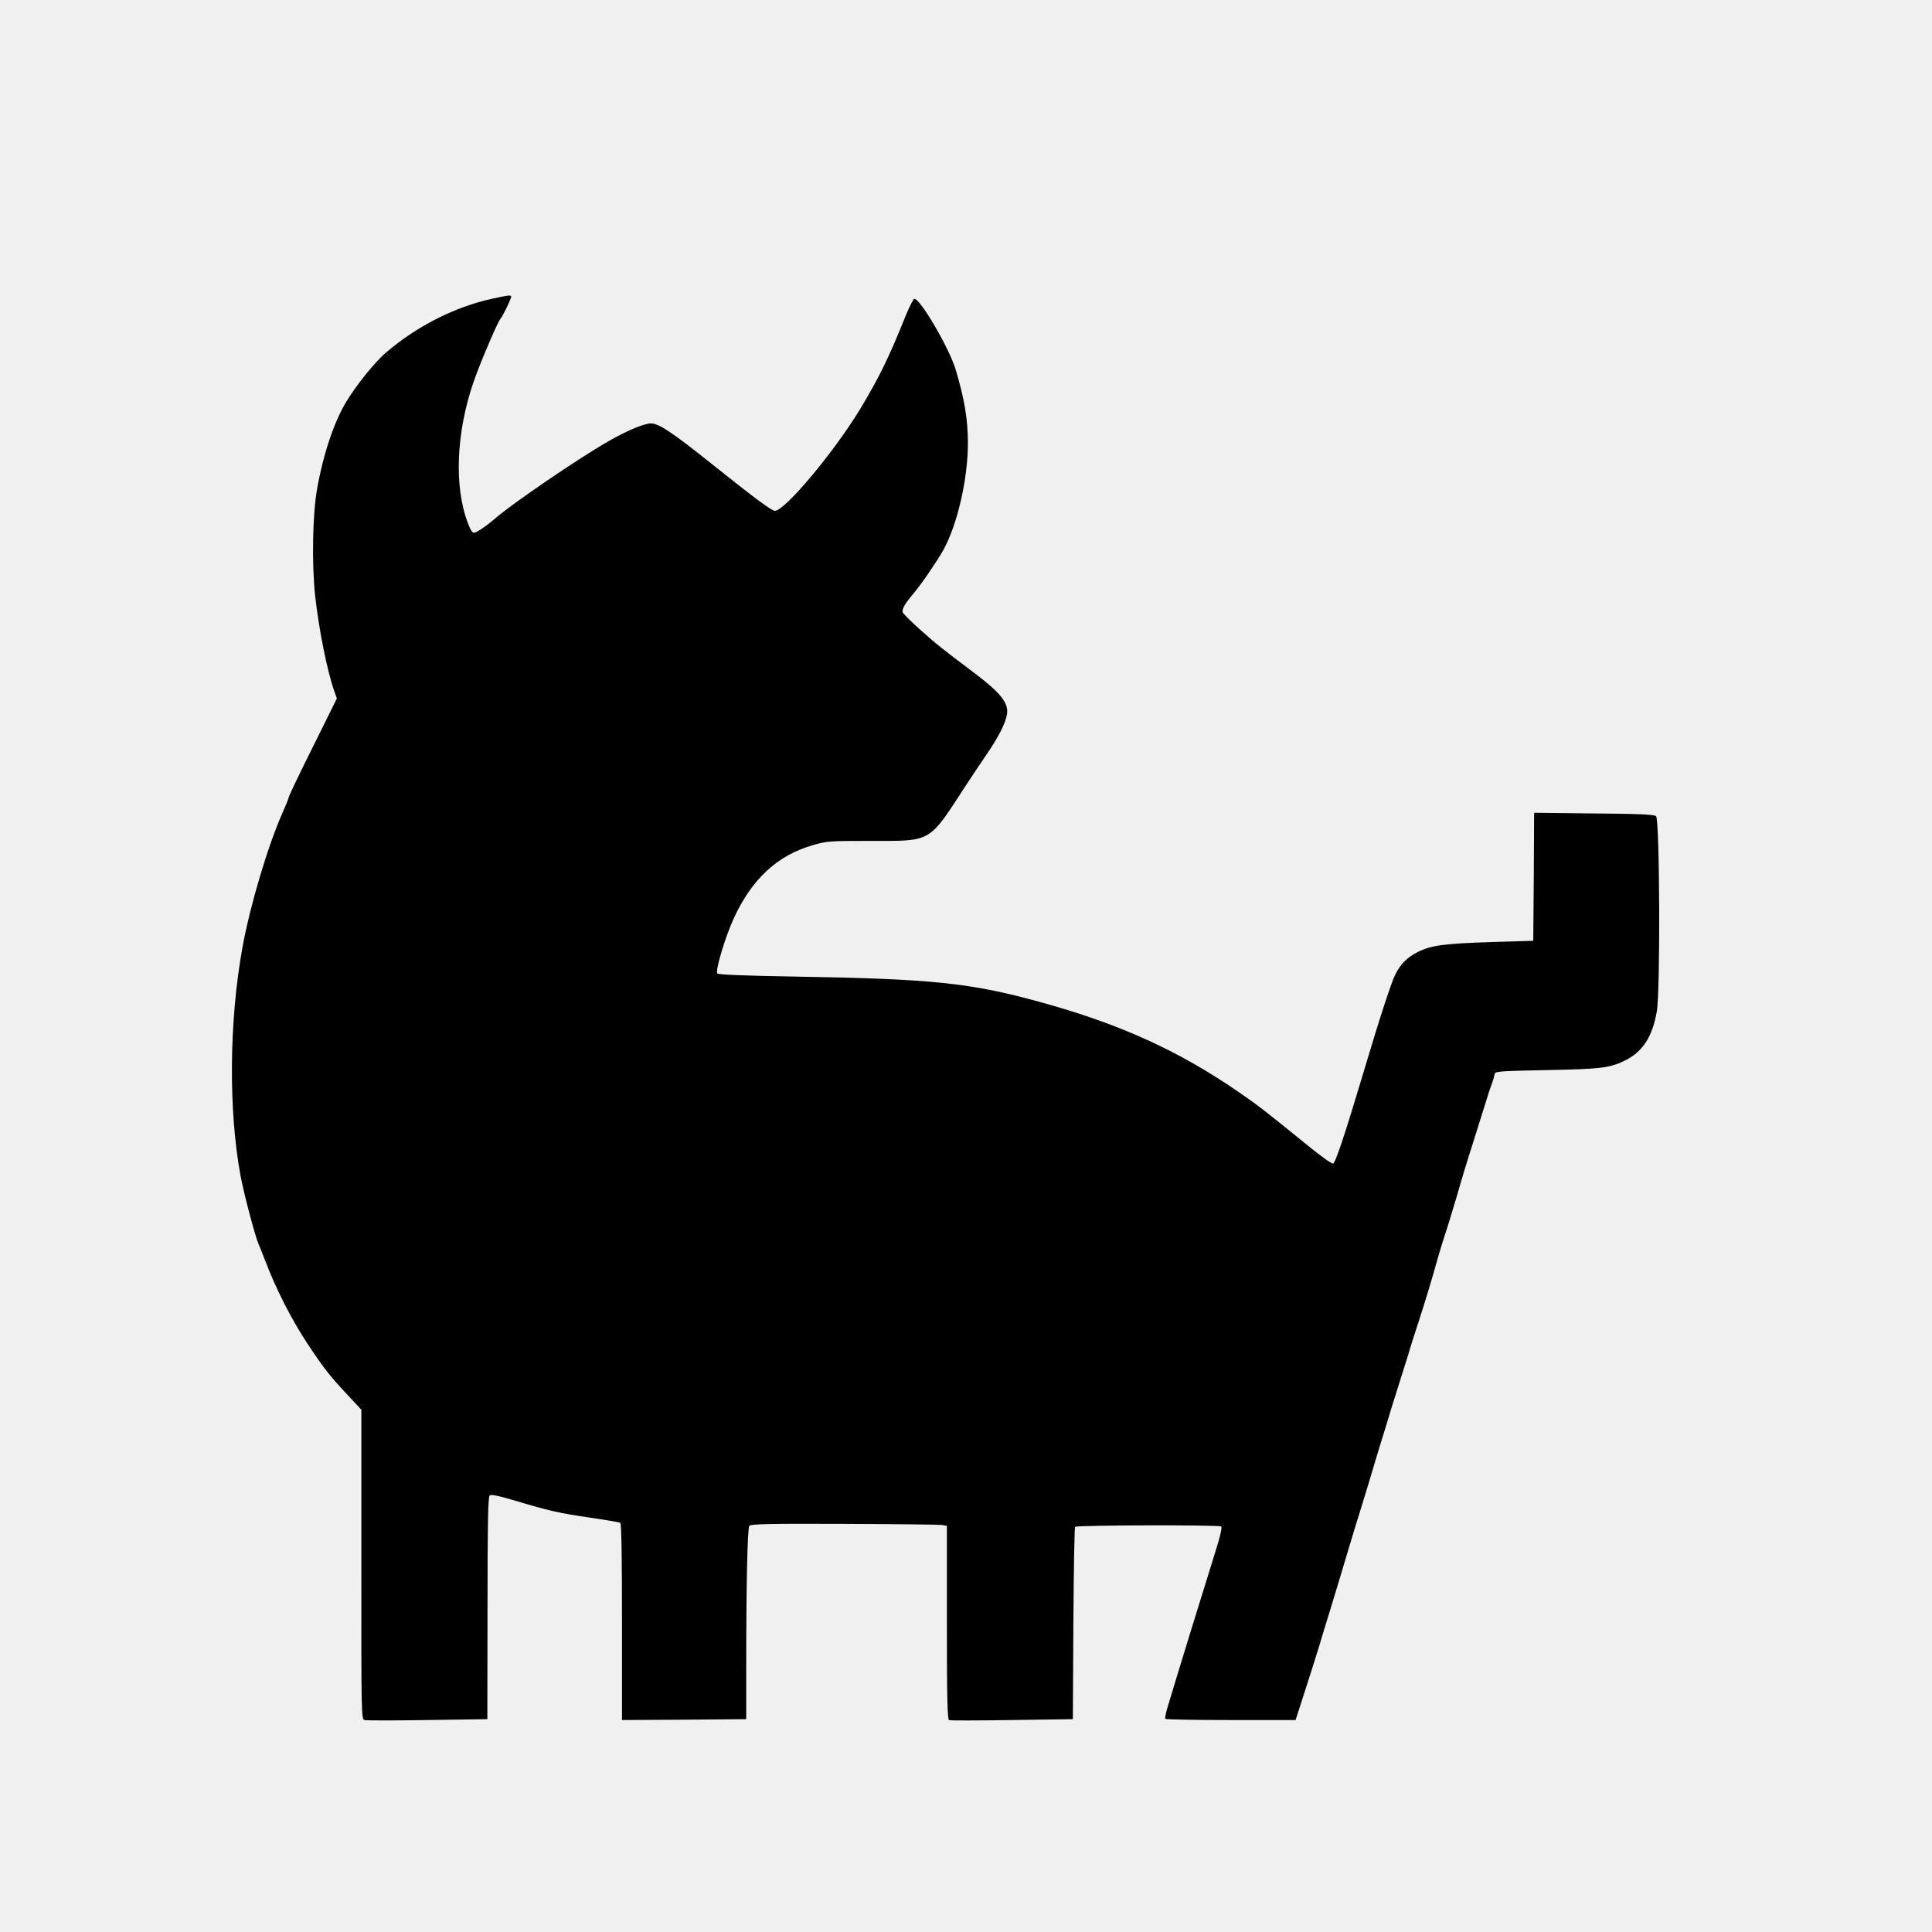
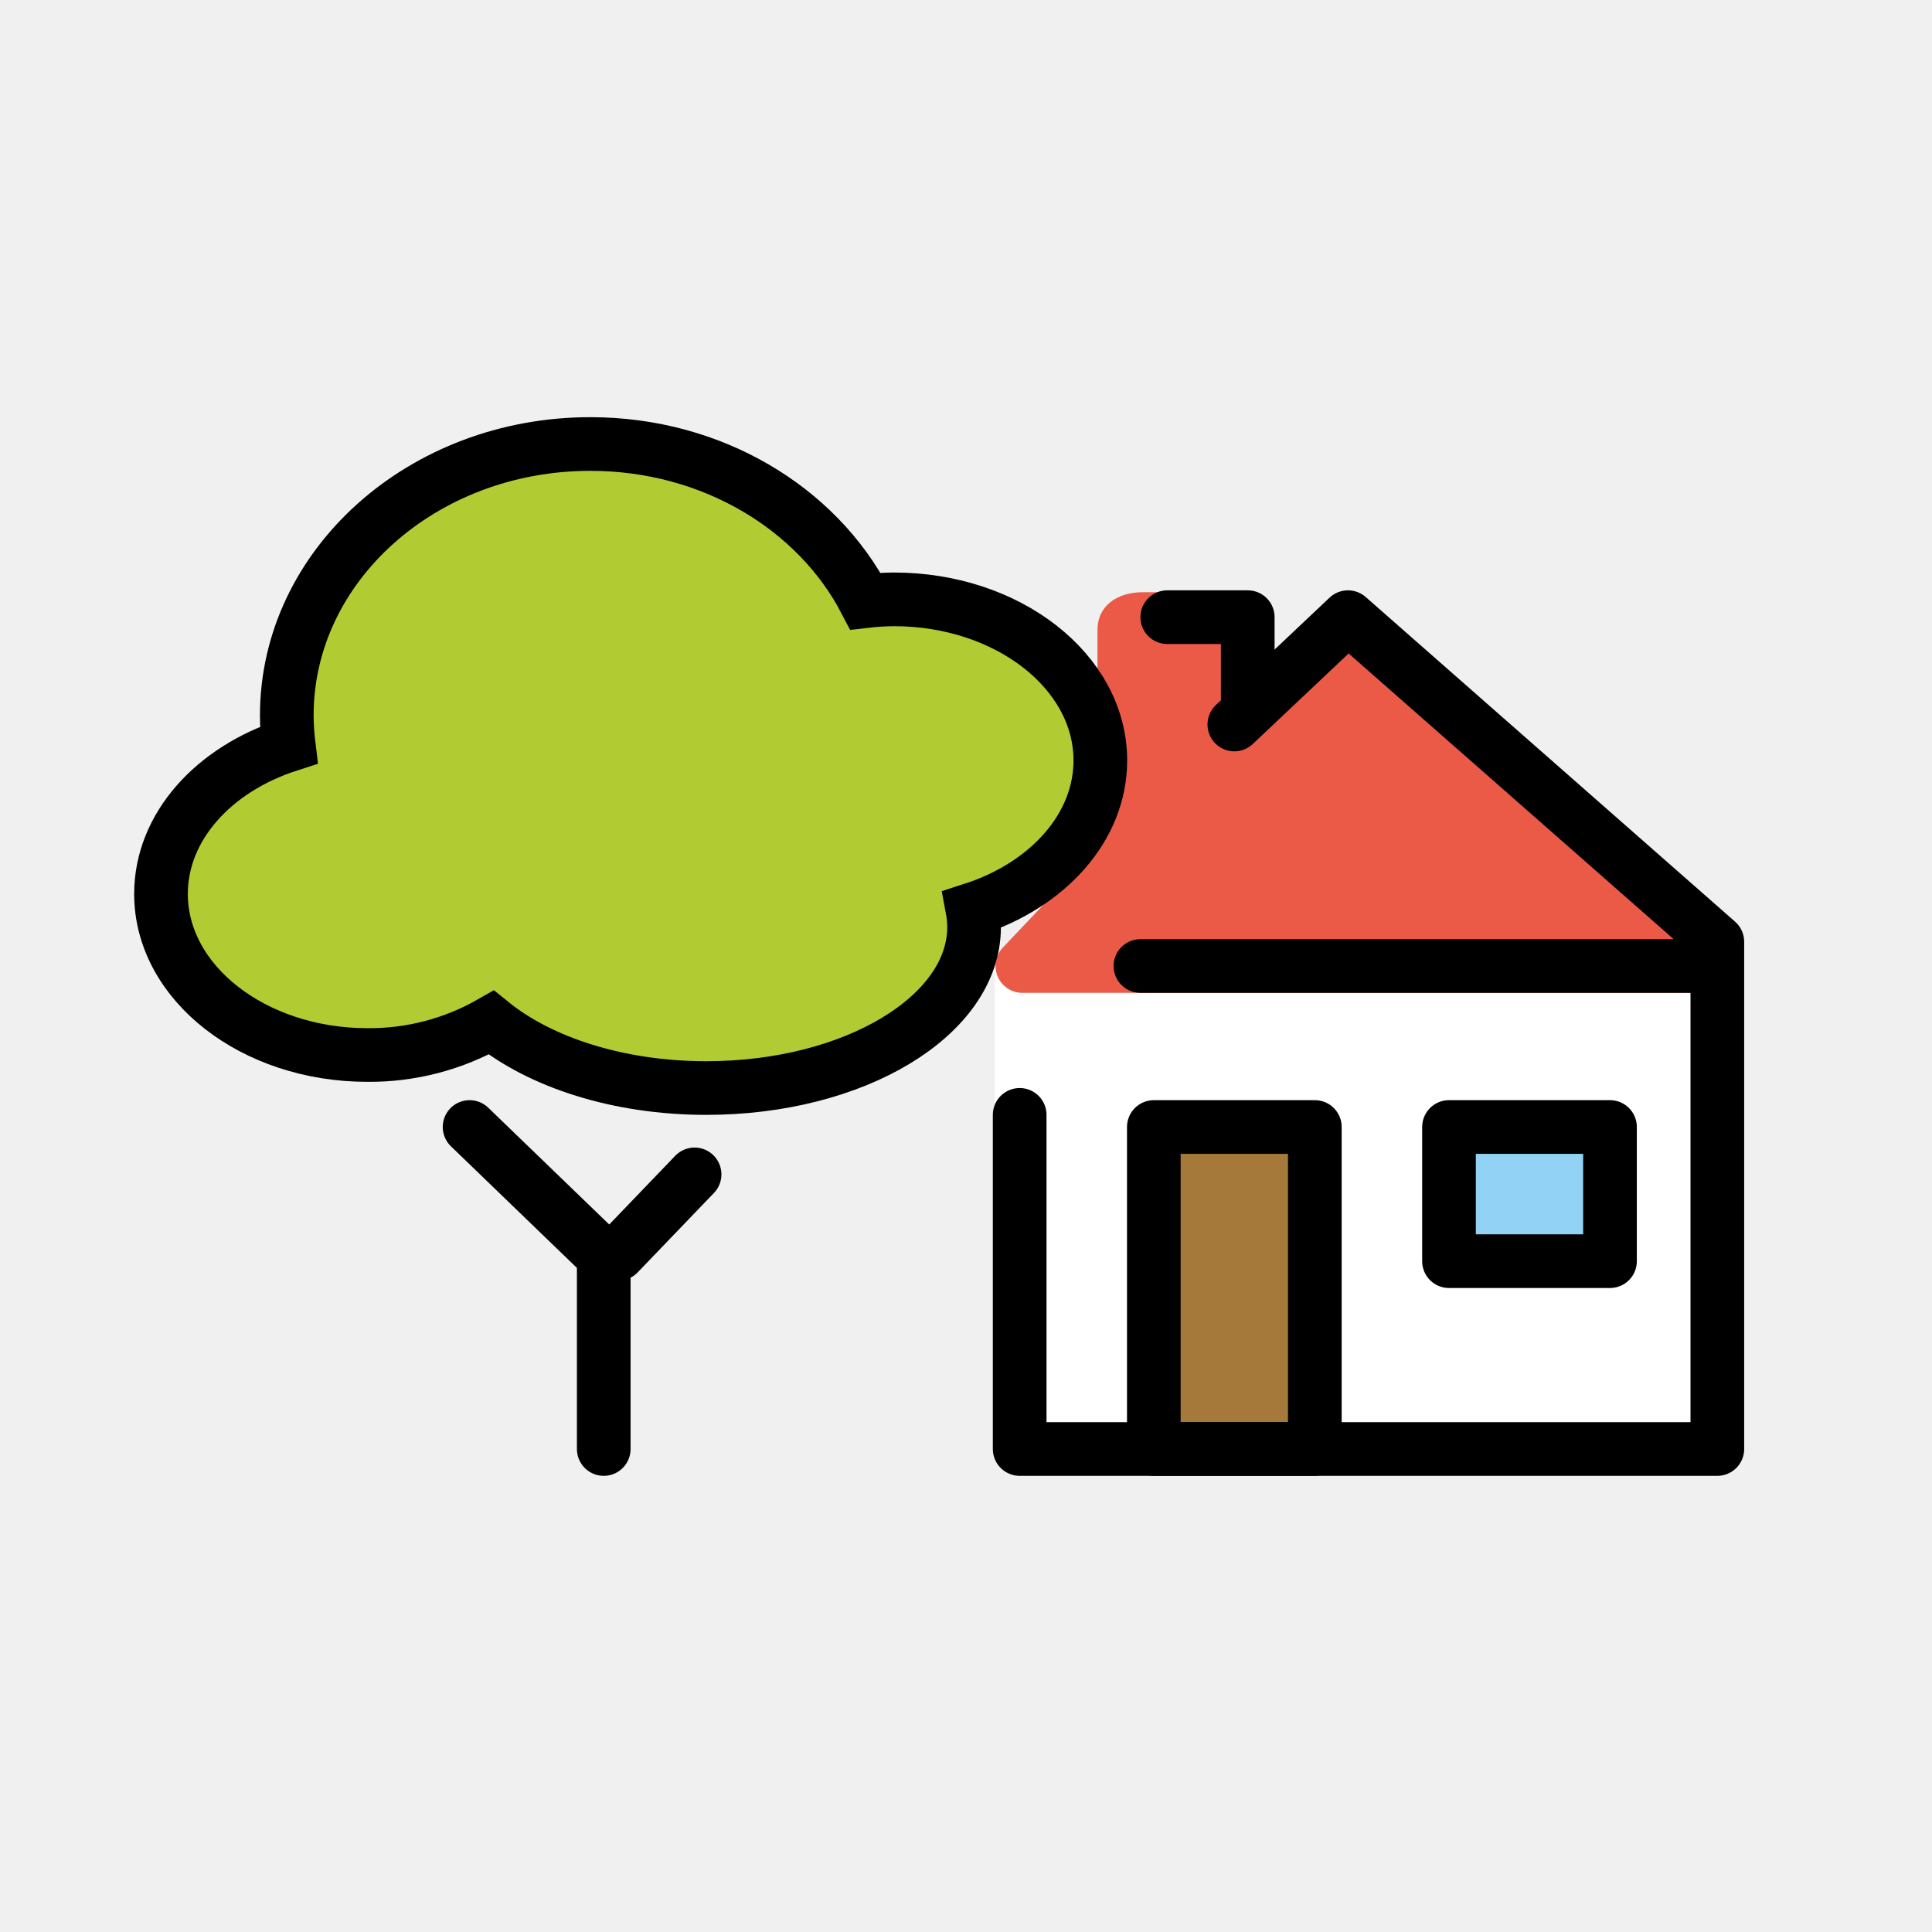
- <svg xmlns="http://www.w3.org/2000/svg" version="1.2" viewBox="0 0 1112 1112" width="1600" height="1600">
-   <style />
-   <path d="m283 172c-21.3 4.7-43.2 15.8-60.8 30.9-6.5 5.5-17.3 19-23 28.5-7 11.6-13.3 30.5-16.7 50.1-2.6 14.4-3.1 43.2-1.1 61.5 2.2 19.7 6.9 43.1 11 54.8l1.5 4.2-10.8 21.8c-11.7 23.4-17.1 34.8-17.1 35.7 0 0.4-1.6 4.3-3.6 8.8-8.4 19-18.5 53.2-22.8 76.7-7.7 42.4-8.2 93.9-1.1 132 1.8 9.7 8.2 34.1 10.3 39 0.6 1.4 2.3 5.6 3.8 9.5 6.3 16.5 14.8 33.2 23.8 47 9.5 14.4 13.1 19.1 23.2 29.9l8.4 9v89c-0.1 84.6 0 89.1 1.7 89.6 1 0.3 17.3 0.3 36.3 0l34.5-0.5 0.1-63.8c0-47 0.3-64 1.2-64.9 0.8-0.8 4.4-0.1 14.9 3 20.5 6.1 24.8 7 42.8 9.7 9 1.3 16.9 2.6 17.5 3 0.7 0.4 1 19.4 1 57.1v56.4l35.8-0.2 35.7-0.3v-29c0-48.3 0.7-80.9 1.8-82.3 0.8-1 11.6-1.3 54.1-1.1 29.2 0.1 54.6 0.4 56.4 0.6l3.2 0.5v55.8c0 43.8 0.3 55.9 1.3 56.1 0.6 0.2 17 0.2 36.2-0.1l35-0.5 0.3-55c0.2-30.3 0.6-55.3 1-55.7 1-1 83.2-1.2 84.1-0.2 0.5 0.5-0.5 5.2-2.1 10.4-3.7 11.9-10.7 34.7-15.8 51-3.8 12.4-9.1 29.6-12.8 42-1.1 3.6-1.8 6.8-1.5 7.3 0.2 0.4 17.2 0.7 37.7 0.7h37.3l5.1-15.8c2.8-8.6 6.5-20.4 8.3-26.2 1.7-5.8 4.6-15.2 6.4-21 1.8-5.8 5.8-19.1 8.9-29.5 3.1-10.5 7.4-24.6 9.6-31.5 2.1-6.9 5.1-16.6 6.5-21.5 1.5-5 3.7-12.4 5-16.5 1.3-4.1 3.8-12.2 5.5-18 1.8-5.8 4.3-13.7 5.5-17.5 1.2-3.9 3.1-9.7 4.1-13 0.9-3.3 3.4-11.2 5.5-17.5 4.1-12.6 7.9-25.2 10.5-34.5 0.9-3.3 2.7-9.4 4-13.5 3.2-9.7 4.6-14.5 7.9-25.5 1.4-5 3.3-11.3 4.1-14 0.8-2.8 3.2-10.4 5.3-17 2.1-6.6 5.1-16.1 6.6-21 1.5-5 3.3-10.6 4.1-12.5 0.7-1.9 1.4-4.4 1.6-5.5 0.3-1.9 1.3-2 30.3-2.6 31.4-0.6 36.3-1.2 45.4-5.8 9.8-5.1 15.2-13.6 17.7-27.9 2.1-11.7 1.7-110.3-0.4-112.4-1-1-9.2-1.4-35.7-1.6l-34.5-0.4-0.2 36.9-0.3 36.8-23.5 0.7c-28.1 0.9-35.2 1.9-42.9 5.7-6.1 3.1-10 6.9-13 13-2.2 4.2-9.1 25.3-18.1 55.6-11.1 37.1-16.3 52.7-17.7 53.2-0.7 0.3-7-4.2-14-9.9-25.4-20.6-28-22.7-39.7-30.8-35-24.2-69.1-39.7-115.1-52.3-39.8-11-62.1-13.3-140.3-14.6-29.8-0.5-44.6-1.1-45.3-1.8-1.4-1.4 4.5-21 9.5-31.9 10.4-22.5 25.1-36.1 45.3-41.9 8-2.4 10-2.5 32.7-2.5 36.5 0 33.7 1.6 55.9-32.5 3.6-5.5 8.9-13.4 11.7-17.5 6.6-9.6 10.8-17.8 11.6-22.9 1-6.4-3.5-12.1-18.2-23.3-18.8-14.1-22.9-17.4-31.7-25.3-5.2-4.6-9.7-9.2-10.1-10-0.7-1.8 1.3-5.2 6.5-11.3 3.9-4.5 13.3-18.3 16.8-24.5 8.2-14.8 14.3-41.5 14.2-62.2-0.1-13.4-1.9-24.5-7.1-42-3.7-12.1-20.2-40.5-23.7-40.5-0.6 0-2.7 4.2-4.8 9.2-10.1 25.1-15.3 35.7-26.4 54.2-14.9 24.6-43.3 58.6-49.1 58.6-1.9 0-11.7-7.3-35.1-26-24-19.2-31.8-24.4-36.4-24.3-3.9 0.1-13.7 4.2-24 10.1-17.1 9.7-56.5 36.6-65.7 44.8-2.1 1.8-5.6 4.5-7.9 6-4.1 2.5-4.3 2.6-5.6 0.8-0.8-1-2.3-4.8-3.4-8.4-6.9-22.2-4.4-53.8 6.5-82.2 4.7-12.4 12.2-29.6 13.7-31.4 1.7-2.1 6.6-12.4 6.1-12.9-0.7-0.7-1.6-0.6-11.2 1.5z" />
+ <svg xmlns="http://www.w3.org/2000/svg" id="emoji" viewBox="0 0 72 72" version="1.1">
+   <g id="color">
+     <rect x="37.075" y="36.053" width="26.884" height="18.114" fill="#FFFFFF" />
+     <polygon fill="#EA5A47" stroke="#EA5A47" stroke-linecap="round" stroke-linejoin="round" stroke-miterlimit="10" stroke-width="2" points="50.235,23.2 38.1,36 63.5,36" />
+     <path fill="#EA5A47" d="M47.3,26l-6.4,6.059v-8.573c0-0.931,0.755-1.416,1.686-1.416h3.028 c0.931,0,1.686,0.485,1.686,1.416C47.3,23.486,47.3,26,47.3,26z" />
+     <rect x="43" y="42" width="6" height="12" fill="#A57939" />
+     <rect x="54" y="42" width="6" height="5" fill="#92D3F5" />
+     <path fill="#B1CC33" d="M41.006,28.339c0-3.312-3.445-6.003-7.694-6.003c-0.355,0.003-0.71,0.025-1.062,0.066 c-1.8-3.455-5.707-5.855-10.25-5.855c-6.248,0-11.312,4.529-11.312,10.114c0.001,0.369,0.025,0.738,0.07,1.104 C7.966,28.666,6,30.81,6,33.314c0,3.312,3.445,6.003,7.694,6.003c1.615,0.014,3.206-0.402,4.614-1.207 c1.818,1.477,4.726,2.438,8.015,2.438c5.511,0,9.978-2.688,9.978-6.003c-0.001-0.219-0.021-0.438-0.061-0.653 C39.036,32.99,41.006,30.845,41.006,28.339z" />
+   </g>
+   <g id="hair" />
+   <g id="skin" />
+   <g id="skin-shadow" />
+   <g id="line">
+     <polyline fill="none" stroke="#000000" stroke-linecap="round" stroke-linejoin="round" stroke-miterlimit="10" stroke-width="2" points="46,27 50.235,23 64,35.098 64,54 38,54 38,41.548" />
+     <rect x="43" y="42" width="6" height="12" fill="none" stroke="#000000" stroke-linecap="round" stroke-linejoin="round" stroke-miterlimit="10" stroke-width="2" />
+     <rect x="54" y="42" width="6" height="5" fill="none" stroke="#000000" stroke-linecap="round" stroke-linejoin="round" stroke-miterlimit="10" stroke-width="2" />
+     <polyline fill="none" stroke="#000000" stroke-linecap="round" stroke-linejoin="round" stroke-miterlimit="10" stroke-width="2" points="43.5,23 46.5,23 46.5,26" />
+     <path fill="none" stroke="#000000" stroke-miterlimit="10" stroke-width="2" d="M31.245,39.34" />
+     <polyline fill="none" stroke="#000000" stroke-linecap="round" stroke-linejoin="round" stroke-width="2" points="22.5,54 22.5,46.827 17.5,42" />
+     <line x1="23.041" x2="25.885" y1="46.727" y2="43.766" fill="none" stroke="#000000" stroke-linecap="round" stroke-linejoin="round" stroke-width="2" />
+     <path fill="none" stroke="#000000" stroke-linecap="round" stroke-miterlimit="10" stroke-width="2" d="M41.006,28.339 c0-3.312-3.445-6.003-7.694-6.003c-0.355,0.003-0.71,0.025-1.062,0.066c-1.8-3.455-5.707-5.855-10.25-5.855 c-6.248,0-11.312,4.529-11.312,10.114c0.001,0.369,0.025,0.738,0.07,1.104C7.966,28.666,6,30.81,6,33.314 c0,3.312,3.445,6.003,7.694,6.003c1.615,0.014,3.206-0.402,4.614-1.207c1.818,1.477,4.726,2.438,8.015,2.438 c5.511,0,9.978-2.688,9.978-6.003c-0.001-0.219-0.021-0.438-0.061-0.653 C39.036,32.99,41.006,30.845,41.006,28.339z" />
+     <line x1="63.5" x2="42.5" y1="36" y2="36" fill="none" stroke="#000000" stroke-linecap="round" stroke-linejoin="round" stroke-miterlimit="10" stroke-width="2" />
+   </g>
</svg>
